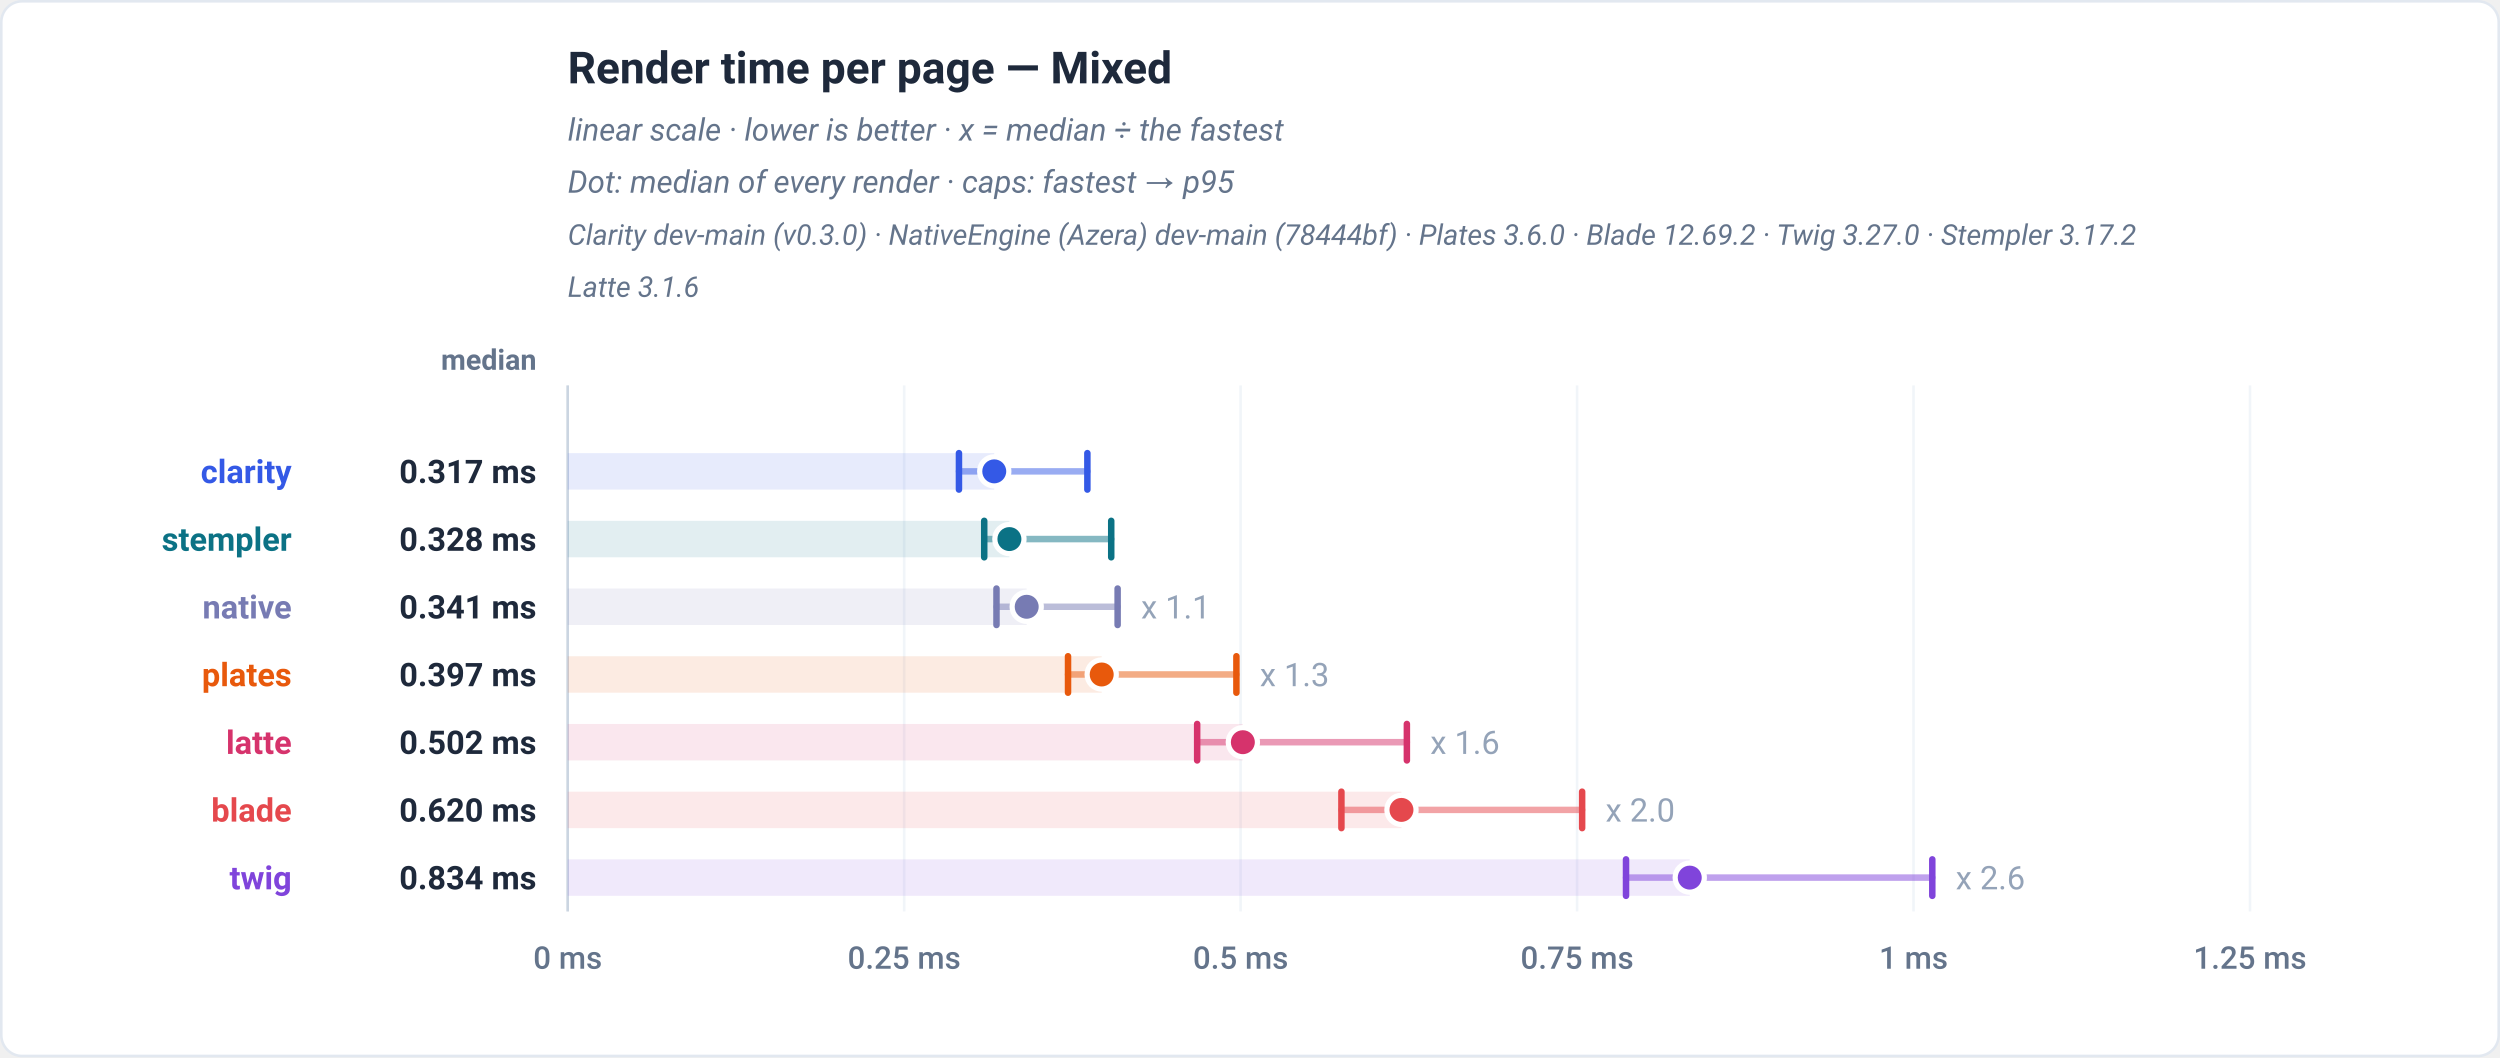
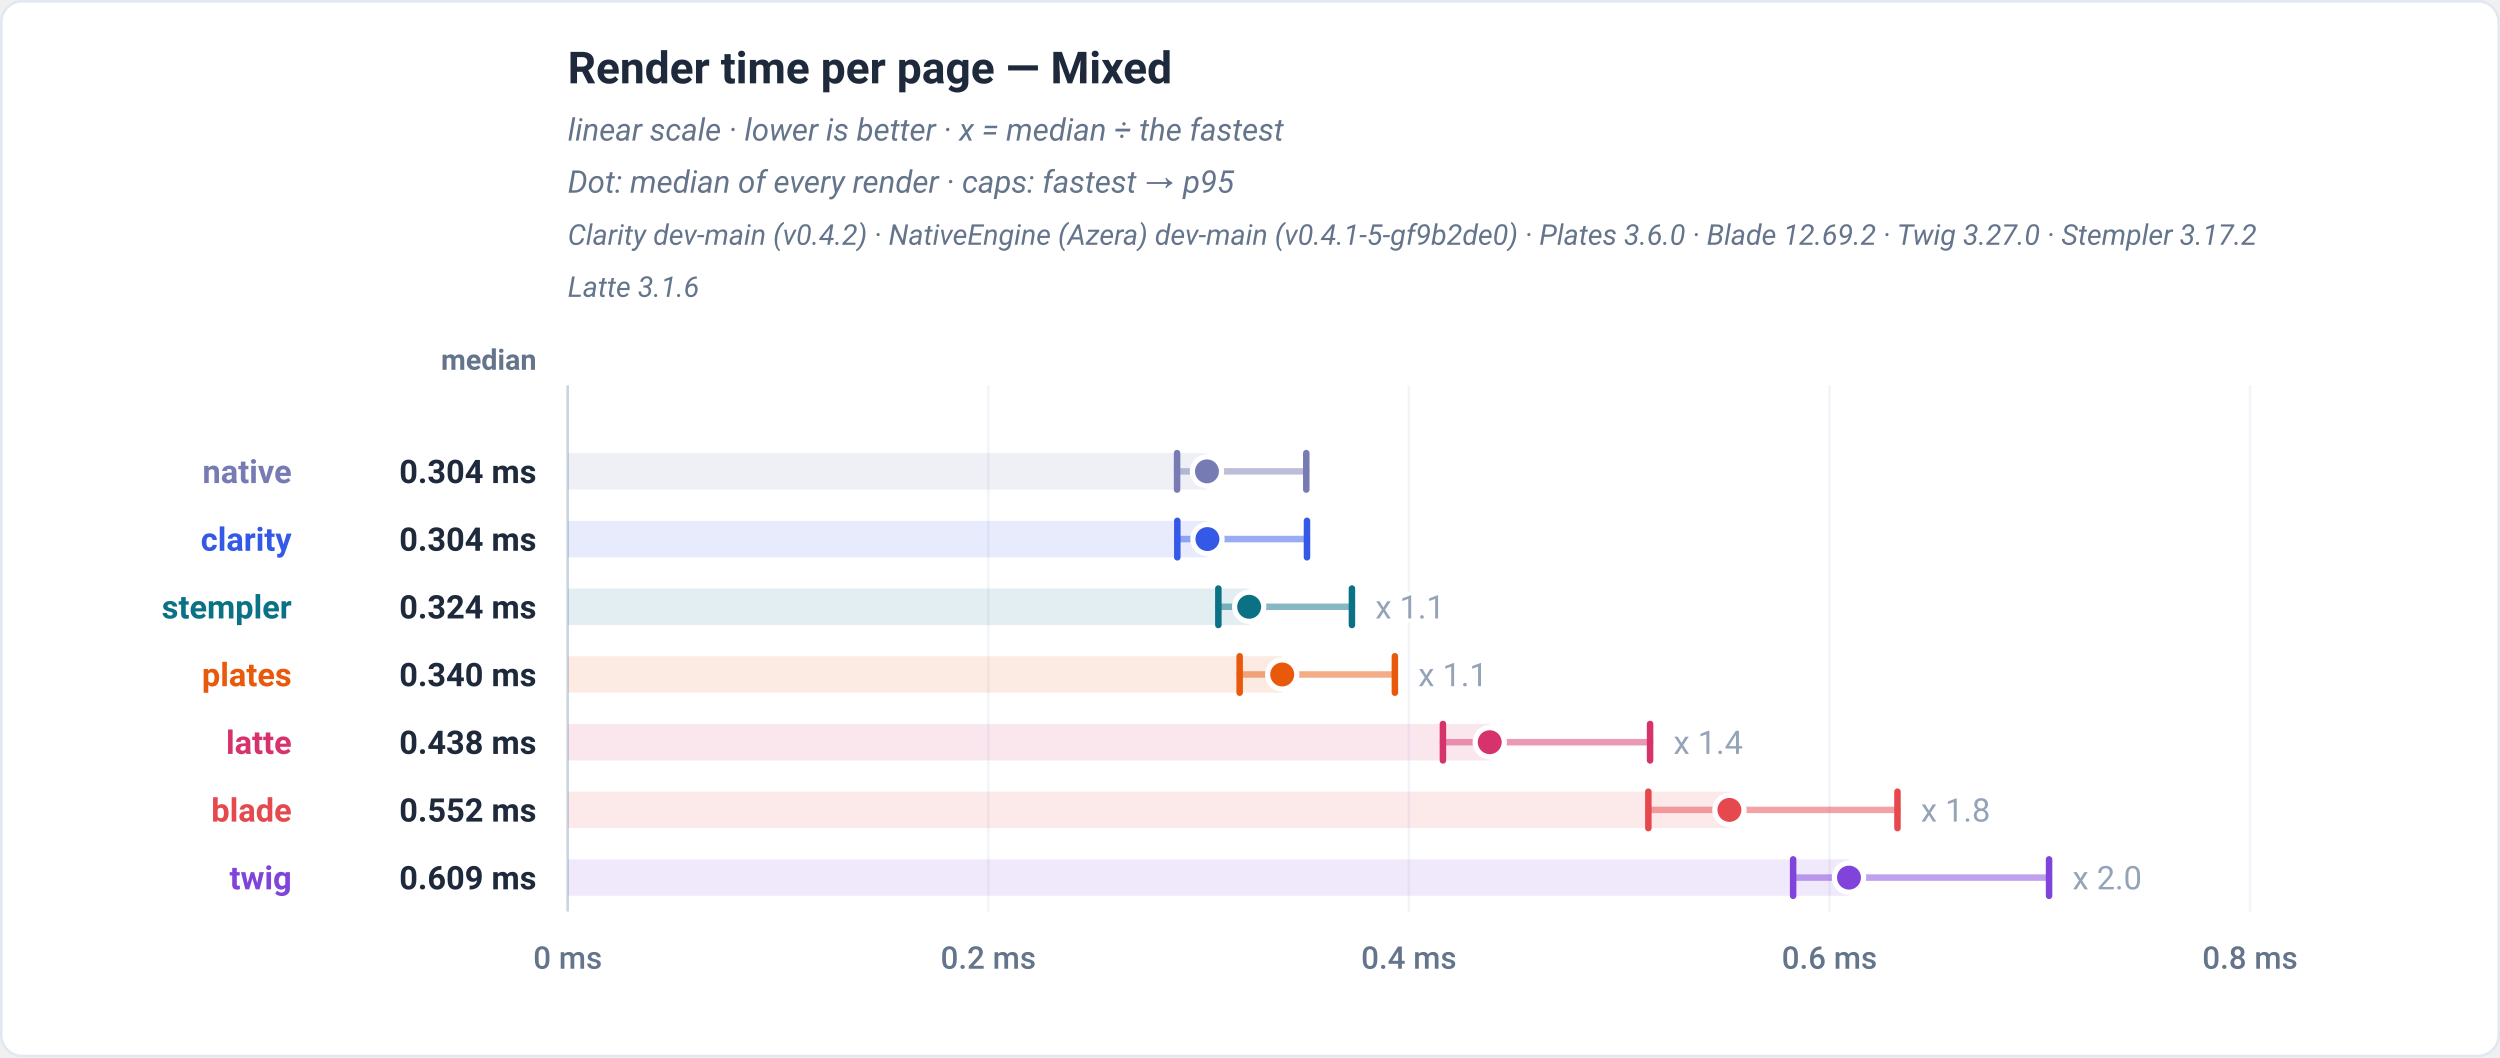
<svg xmlns="http://www.w3.org/2000/svg" viewBox="0 0 960 406" width="960" height="406" role="img" font-family="-apple-system,BlinkMacSystemFont,'Segoe UI',Roboto,Helvetica,Arial,sans-serif">
  <rect x="0.5" y="0.5" width="959" height="405" rx="8" fill="#ffffff" stroke="#e2e8f0" />
  <text x="218" y="32" font-family="-apple-system,BlinkMacSystemFont,'Segoe UI',Roboto,Helvetica,Arial,sans-serif" font-size="17" font-weight="700" fill="#1e293b" text-anchor="start">Render time per page — Mixed</text>
  <text x="218" y="54" font-family="-apple-system,BlinkMacSystemFont,'Segoe UI',Roboto,Helvetica,Arial,sans-serif" font-size="12" font-weight="400" fill="#64748b" text-anchor="start" font-style="italic">linear scale · lower is better · x = median ÷ the fastest</text>
  <text x="218" y="74" font-family="-apple-system,BlinkMacSystemFont,'Segoe UI',Roboto,Helvetica,Arial,sans-serif" font-size="12" font-weight="400" fill="#64748b" text-anchor="start" font-style="italic">Dot: median of every render · caps: fastest → p95</text>
-   <text x="218" y="94" font-family="-apple-system,BlinkMacSystemFont,'Segoe UI',Roboto,Helvetica,Arial,sans-serif" font-size="11" font-weight="400" fill="#64748b" text-anchor="start" font-style="italic">Clarity dev-main (v0.3.0) · NativeEngine (Azera) dev-main (78444bf) · Plates 3.6.0 · Blade 12.69.2 · Twig 3.27.0 · Stempler 3.17.2</text>
+   <text x="218" y="94" font-family="-apple-system,BlinkMacSystemFont,'Segoe UI',Roboto,Helvetica,Arial,sans-serif" font-size="11" font-weight="400" fill="#64748b" text-anchor="start" font-style="italic">Clarity dev-main (v0.4.2) · NativeEngine (Azera) dev-main (v0.4.1-5-gf9b2de0) · Plates 3.6.0 · Blade 12.69.2 · Twig 3.27.0 · Stempler 3.17.2</text>
  <text x="218" y="114" font-family="-apple-system,BlinkMacSystemFont,'Segoe UI',Roboto,Helvetica,Arial,sans-serif" font-size="11" font-weight="400" fill="#64748b" text-anchor="start" font-style="italic">Latte 3.1.6</text>
  <text x="206" y="142" font-family="-apple-system,BlinkMacSystemFont,'Segoe UI',Roboto,Helvetica,Arial,sans-serif" font-size="11" font-weight="600" fill="#64748b" text-anchor="end">median</text>
  <line x1="218" y1="148" x2="218" y2="350" stroke="#f1f5f9" stroke-width="1" />
  <text x="218" y="372" font-family="-apple-system,BlinkMacSystemFont,'Segoe UI',Roboto,Helvetica,Arial,sans-serif" font-size="12" font-weight="500" fill="#64748b" text-anchor="middle">0 ms</text>
-   <line x1="347.2" y1="148" x2="347.2" y2="350" stroke="#f1f5f9" stroke-width="1" />
-   <text x="347.2" y="372" font-family="-apple-system,BlinkMacSystemFont,'Segoe UI',Roboto,Helvetica,Arial,sans-serif" font-size="12" font-weight="500" fill="#64748b" text-anchor="middle">0.25 ms</text>
-   <line x1="476.4" y1="148" x2="476.4" y2="350" stroke="#f1f5f9" stroke-width="1" />
-   <text x="476.4" y="372" font-family="-apple-system,BlinkMacSystemFont,'Segoe UI',Roboto,Helvetica,Arial,sans-serif" font-size="12" font-weight="500" fill="#64748b" text-anchor="middle">0.5 ms</text>
-   <line x1="605.6" y1="148" x2="605.6" y2="350" stroke="#f1f5f9" stroke-width="1" />
-   <text x="605.6" y="372" font-family="-apple-system,BlinkMacSystemFont,'Segoe UI',Roboto,Helvetica,Arial,sans-serif" font-size="12" font-weight="500" fill="#64748b" text-anchor="middle">0.75 ms</text>
-   <line x1="734.8" y1="148" x2="734.8" y2="350" stroke="#f1f5f9" stroke-width="1" />
-   <text x="734.8" y="372" font-family="-apple-system,BlinkMacSystemFont,'Segoe UI',Roboto,Helvetica,Arial,sans-serif" font-size="12" font-weight="500" fill="#64748b" text-anchor="middle">1 ms</text>
+   <line x1="379.5" y1="148" x2="379.5" y2="350" stroke="#f1f5f9" stroke-width="1" />
+   <text x="379.5" y="372" font-family="-apple-system,BlinkMacSystemFont,'Segoe UI',Roboto,Helvetica,Arial,sans-serif" font-size="12" font-weight="500" fill="#64748b" text-anchor="middle">0.2 ms</text>
+   <line x1="541" y1="148" x2="541" y2="350" stroke="#f1f5f9" stroke-width="1" />
+   <text x="541" y="372" font-family="-apple-system,BlinkMacSystemFont,'Segoe UI',Roboto,Helvetica,Arial,sans-serif" font-size="12" font-weight="500" fill="#64748b" text-anchor="middle">0.4 ms</text>
+   <line x1="702.5" y1="148" x2="702.5" y2="350" stroke="#f1f5f9" stroke-width="1" />
+   <text x="702.5" y="372" font-family="-apple-system,BlinkMacSystemFont,'Segoe UI',Roboto,Helvetica,Arial,sans-serif" font-size="12" font-weight="500" fill="#64748b" text-anchor="middle">0.6 ms</text>
  <line x1="864" y1="148" x2="864" y2="350" stroke="#f1f5f9" stroke-width="1" />
-   <text x="864" y="372" font-family="-apple-system,BlinkMacSystemFont,'Segoe UI',Roboto,Helvetica,Arial,sans-serif" font-size="12" font-weight="500" fill="#64748b" text-anchor="middle">1.25 ms</text>
+   <text x="864" y="372" font-family="-apple-system,BlinkMacSystemFont,'Segoe UI',Roboto,Helvetica,Arial,sans-serif" font-size="12" font-weight="500" fill="#64748b" text-anchor="middle">0.8 ms</text>
  <line x1="218" y1="148" x2="218" y2="350" stroke="#cbd5e1" stroke-width="1" />
-   <rect x="218" y="174" width="163.79" height="14" fill="#3459e6" fill-opacity="0.12" />
-   <line x1="368.24" y1="181" x2="417.55" y2="181" stroke="#3459e6" stroke-width="2.5" stroke-linecap="round" opacity="0.5" />
-   <line x1="368.24" y1="174" x2="368.24" y2="188" stroke="#3459e6" stroke-width="2.5" stroke-linecap="round" />
-   <line x1="417.55" y1="174" x2="417.55" y2="188" stroke="#3459e6" stroke-width="2.5" stroke-linecap="round" />
-   <circle cx="381.79" cy="181" r="5.6" fill="#3459e6" stroke="#ffffff" stroke-width="2" />
-   <text x="112" y="185.5" font-family="-apple-system,BlinkMacSystemFont,'Segoe UI',Roboto,Helvetica,Arial,sans-serif" font-size="12.5" font-weight="700" fill="#3459e6" text-anchor="end">clarity</text>
-   <text x="206" y="185.5" font-family="-apple-system,BlinkMacSystemFont,'Segoe UI',Roboto,Helvetica,Arial,sans-serif" font-size="12.5" font-weight="700" fill="#1e293b" text-anchor="end">0.317 ms</text>
-   <rect x="218" y="200" width="169.61" height="14" fill="#0b7285" fill-opacity="0.12" />
-   <line x1="377.94" y1="207" x2="426.71" y2="207" stroke="#0b7285" stroke-width="2.5" stroke-linecap="round" opacity="0.5" />
-   <line x1="377.94" y1="200" x2="377.94" y2="214" stroke="#0b7285" stroke-width="2.5" stroke-linecap="round" />
-   <line x1="426.71" y1="200" x2="426.71" y2="214" stroke="#0b7285" stroke-width="2.5" stroke-linecap="round" />
-   <circle cx="387.61" cy="207" r="5.6" fill="#0b7285" stroke="#ffffff" stroke-width="2" />
-   <text x="112" y="211.5" font-family="-apple-system,BlinkMacSystemFont,'Segoe UI',Roboto,Helvetica,Arial,sans-serif" font-size="12.5" font-weight="700" fill="#0b7285" text-anchor="end">stempler</text>
-   <text x="206" y="211.5" font-family="-apple-system,BlinkMacSystemFont,'Segoe UI',Roboto,Helvetica,Arial,sans-serif" font-size="12.5" font-weight="700" fill="#1e293b" text-anchor="end">0.328 ms</text>
-   <rect x="218" y="226" width="176.25" height="14" fill="#777bb3" fill-opacity="0.12" />
-   <line x1="382.65" y1="233" x2="429.17" y2="233" stroke="#777bb3" stroke-width="2.5" stroke-linecap="round" opacity="0.5" />
-   <line x1="382.65" y1="226" x2="382.65" y2="240" stroke="#777bb3" stroke-width="2.5" stroke-linecap="round" />
-   <line x1="429.17" y1="226" x2="429.17" y2="240" stroke="#777bb3" stroke-width="2.5" stroke-linecap="round" />
-   <circle cx="394.25" cy="233" r="5.6" fill="#777bb3" stroke="#ffffff" stroke-width="2" />
-   <text x="438.17" y="237.5" font-family="-apple-system,BlinkMacSystemFont,'Segoe UI',Roboto,Helvetica,Arial,sans-serif" font-size="12.5" font-weight="400" fill="#94a3b8" text-anchor="start" stroke="#ffffff" stroke-width="3" paint-order="stroke" stroke-linejoin="round">x 1.1</text>
-   <text x="112" y="237.5" font-family="-apple-system,BlinkMacSystemFont,'Segoe UI',Roboto,Helvetica,Arial,sans-serif" font-size="12.5" font-weight="700" fill="#777bb3" text-anchor="end">native</text>
-   <text x="206" y="237.5" font-family="-apple-system,BlinkMacSystemFont,'Segoe UI',Roboto,Helvetica,Arial,sans-serif" font-size="12.5" font-weight="700" fill="#1e293b" text-anchor="end">0.341 ms</text>
-   <rect x="218" y="252" width="205.05" height="14" fill="#e8590c" fill-opacity="0.12" />
-   <line x1="410.12" y1="259" x2="474.78" y2="259" stroke="#e8590c" stroke-width="2.5" stroke-linecap="round" opacity="0.5" />
-   <line x1="410.12" y1="252" x2="410.12" y2="266" stroke="#e8590c" stroke-width="2.5" stroke-linecap="round" />
-   <line x1="474.78" y1="252" x2="474.78" y2="266" stroke="#e8590c" stroke-width="2.5" stroke-linecap="round" />
-   <circle cx="423.05" cy="259" r="5.6" fill="#e8590c" stroke="#ffffff" stroke-width="2" />
-   <text x="483.78" y="263.5" font-family="-apple-system,BlinkMacSystemFont,'Segoe UI',Roboto,Helvetica,Arial,sans-serif" font-size="12.5" font-weight="400" fill="#94a3b8" text-anchor="start" stroke="#ffffff" stroke-width="3" paint-order="stroke" stroke-linejoin="round">x 1.3</text>
+   <rect x="218" y="174" width="245.47" height="14" fill="#777bb3" fill-opacity="0.12" />
+   <line x1="452" y1="181" x2="501.61" y2="181" stroke="#777bb3" stroke-width="2.5" stroke-linecap="round" opacity="0.5" />
+   <line x1="452" y1="174" x2="452" y2="188" stroke="#777bb3" stroke-width="2.5" stroke-linecap="round" />
+   <line x1="501.61" y1="174" x2="501.61" y2="188" stroke="#777bb3" stroke-width="2.5" stroke-linecap="round" />
+   <circle cx="463.47" cy="181" r="5.6" fill="#777bb3" stroke="#ffffff" stroke-width="2" />
+   <text x="112" y="185.5" font-family="-apple-system,BlinkMacSystemFont,'Segoe UI',Roboto,Helvetica,Arial,sans-serif" font-size="12.5" font-weight="700" fill="#777bb3" text-anchor="end">native</text>
+   <text x="206" y="185.5" font-family="-apple-system,BlinkMacSystemFont,'Segoe UI',Roboto,Helvetica,Arial,sans-serif" font-size="12.5" font-weight="700" fill="#1e293b" text-anchor="end">0.304 ms</text>
+   <rect x="218" y="200" width="245.65" height="14" fill="#3459e6" fill-opacity="0.12" />
+   <line x1="452.09" y1="207" x2="501.88" y2="207" stroke="#3459e6" stroke-width="2.5" stroke-linecap="round" opacity="0.5" />
+   <line x1="452.09" y1="200" x2="452.09" y2="214" stroke="#3459e6" stroke-width="2.5" stroke-linecap="round" />
+   <line x1="501.88" y1="200" x2="501.88" y2="214" stroke="#3459e6" stroke-width="2.5" stroke-linecap="round" />
+   <circle cx="463.65" cy="207" r="5.6" fill="#3459e6" stroke="#ffffff" stroke-width="2" />
+   <text x="112" y="211.5" font-family="-apple-system,BlinkMacSystemFont,'Segoe UI',Roboto,Helvetica,Arial,sans-serif" font-size="12.5" font-weight="700" fill="#3459e6" text-anchor="end">clarity</text>
+   <text x="206" y="211.5" font-family="-apple-system,BlinkMacSystemFont,'Segoe UI',Roboto,Helvetica,Arial,sans-serif" font-size="12.5" font-weight="700" fill="#1e293b" text-anchor="end">0.304 ms</text>
+   <rect x="218" y="226" width="261.67" height="14" fill="#0b7285" fill-opacity="0.12" />
+   <line x1="467.85" y1="233" x2="519.14" y2="233" stroke="#0b7285" stroke-width="2.5" stroke-linecap="round" opacity="0.5" />
+   <line x1="467.85" y1="226" x2="467.85" y2="240" stroke="#0b7285" stroke-width="2.5" stroke-linecap="round" />
+   <line x1="519.14" y1="226" x2="519.14" y2="240" stroke="#0b7285" stroke-width="2.5" stroke-linecap="round" />
+   <circle cx="479.67" cy="233" r="5.6" fill="#0b7285" stroke="#ffffff" stroke-width="2" />
+   <text x="528.14" y="237.5" font-family="-apple-system,BlinkMacSystemFont,'Segoe UI',Roboto,Helvetica,Arial,sans-serif" font-size="12.5" font-weight="400" fill="#94a3b8" text-anchor="start" stroke="#ffffff" stroke-width="3" paint-order="stroke" stroke-linejoin="round">x 1.1</text>
+   <text x="112" y="237.5" font-family="-apple-system,BlinkMacSystemFont,'Segoe UI',Roboto,Helvetica,Arial,sans-serif" font-size="12.5" font-weight="700" fill="#0b7285" text-anchor="end">stempler</text>
+   <text x="206" y="237.5" font-family="-apple-system,BlinkMacSystemFont,'Segoe UI',Roboto,Helvetica,Arial,sans-serif" font-size="12.5" font-weight="700" fill="#1e293b" text-anchor="end">0.324 ms</text>
+   <rect x="218" y="252" width="274.37" height="14" fill="#e8590c" fill-opacity="0.12" />
+   <line x1="476.03" y1="259" x2="535.63" y2="259" stroke="#e8590c" stroke-width="2.5" stroke-linecap="round" opacity="0.5" />
+   <line x1="476.03" y1="252" x2="476.03" y2="266" stroke="#e8590c" stroke-width="2.5" stroke-linecap="round" />
+   <line x1="535.63" y1="252" x2="535.63" y2="266" stroke="#e8590c" stroke-width="2.5" stroke-linecap="round" />
+   <circle cx="492.37" cy="259" r="5.6" fill="#e8590c" stroke="#ffffff" stroke-width="2" />
+   <text x="544.63" y="263.5" font-family="-apple-system,BlinkMacSystemFont,'Segoe UI',Roboto,Helvetica,Arial,sans-serif" font-size="12.5" font-weight="400" fill="#94a3b8" text-anchor="start" stroke="#ffffff" stroke-width="3" paint-order="stroke" stroke-linejoin="round">x 1.1</text>
  <text x="112" y="263.5" font-family="-apple-system,BlinkMacSystemFont,'Segoe UI',Roboto,Helvetica,Arial,sans-serif" font-size="12.5" font-weight="700" fill="#e8590c" text-anchor="end">plates</text>
-   <text x="206" y="263.5" font-family="-apple-system,BlinkMacSystemFont,'Segoe UI',Roboto,Helvetica,Arial,sans-serif" font-size="12.5" font-weight="700" fill="#1e293b" text-anchor="end">0.397 ms</text>
-   <rect x="218" y="278" width="259.25" height="14" fill="#d6336c" fill-opacity="0.12" />
-   <line x1="459.71" y1="285" x2="540.24" y2="285" stroke="#d6336c" stroke-width="2.5" stroke-linecap="round" opacity="0.5" />
-   <line x1="459.71" y1="278" x2="459.71" y2="292" stroke="#d6336c" stroke-width="2.5" stroke-linecap="round" />
-   <line x1="540.24" y1="278" x2="540.24" y2="292" stroke="#d6336c" stroke-width="2.5" stroke-linecap="round" />
-   <circle cx="477.25" cy="285" r="5.6" fill="#d6336c" stroke="#ffffff" stroke-width="2" />
-   <text x="549.24" y="289.5" font-family="-apple-system,BlinkMacSystemFont,'Segoe UI',Roboto,Helvetica,Arial,sans-serif" font-size="12.5" font-weight="400" fill="#94a3b8" text-anchor="start" stroke="#ffffff" stroke-width="3" paint-order="stroke" stroke-linejoin="round">x 1.6</text>
+   <text x="206" y="263.5" font-family="-apple-system,BlinkMacSystemFont,'Segoe UI',Roboto,Helvetica,Arial,sans-serif" font-size="12.5" font-weight="700" fill="#1e293b" text-anchor="end">0.340 ms</text>
+   <rect x="218" y="278" width="354.05" height="14" fill="#d6336c" fill-opacity="0.12" />
+   <line x1="554.08" y1="285" x2="633.63" y2="285" stroke="#d6336c" stroke-width="2.5" stroke-linecap="round" opacity="0.5" />
+   <line x1="554.08" y1="278" x2="554.08" y2="292" stroke="#d6336c" stroke-width="2.5" stroke-linecap="round" />
+   <line x1="633.63" y1="278" x2="633.63" y2="292" stroke="#d6336c" stroke-width="2.5" stroke-linecap="round" />
+   <circle cx="572.05" cy="285" r="5.6" fill="#d6336c" stroke="#ffffff" stroke-width="2" />
+   <text x="642.63" y="289.5" font-family="-apple-system,BlinkMacSystemFont,'Segoe UI',Roboto,Helvetica,Arial,sans-serif" font-size="12.5" font-weight="400" fill="#94a3b8" text-anchor="start" stroke="#ffffff" stroke-width="3" paint-order="stroke" stroke-linejoin="round">x 1.4</text>
  <text x="112" y="289.5" font-family="-apple-system,BlinkMacSystemFont,'Segoe UI',Roboto,Helvetica,Arial,sans-serif" font-size="12.5" font-weight="700" fill="#d6336c" text-anchor="end">latte</text>
-   <text x="206" y="289.5" font-family="-apple-system,BlinkMacSystemFont,'Segoe UI',Roboto,Helvetica,Arial,sans-serif" font-size="12.5" font-weight="700" fill="#1e293b" text-anchor="end">0.502 ms</text>
-   <rect x="218" y="304" width="320.16" height="14" fill="#e5484d" fill-opacity="0.12" />
-   <line x1="515.1" y1="311" x2="607.54" y2="311" stroke="#e5484d" stroke-width="2.5" stroke-linecap="round" opacity="0.5" />
-   <line x1="515.1" y1="304" x2="515.1" y2="318" stroke="#e5484d" stroke-width="2.5" stroke-linecap="round" />
-   <line x1="607.54" y1="304" x2="607.54" y2="318" stroke="#e5484d" stroke-width="2.5" stroke-linecap="round" />
-   <circle cx="538.16" cy="311" r="5.6" fill="#e5484d" stroke="#ffffff" stroke-width="2" />
-   <text x="616.54" y="315.5" font-family="-apple-system,BlinkMacSystemFont,'Segoe UI',Roboto,Helvetica,Arial,sans-serif" font-size="12.5" font-weight="400" fill="#94a3b8" text-anchor="start" stroke="#ffffff" stroke-width="3" paint-order="stroke" stroke-linejoin="round">x 2.0</text>
+   <text x="206" y="289.5" font-family="-apple-system,BlinkMacSystemFont,'Segoe UI',Roboto,Helvetica,Arial,sans-serif" font-size="12.5" font-weight="700" fill="#1e293b" text-anchor="end">0.438 ms</text>
+   <rect x="218" y="304" width="446.09" height="14" fill="#e5484d" fill-opacity="0.12" />
+   <line x1="632.97" y1="311" x2="728.63" y2="311" stroke="#e5484d" stroke-width="2.5" stroke-linecap="round" opacity="0.5" />
+   <line x1="632.97" y1="304" x2="632.97" y2="318" stroke="#e5484d" stroke-width="2.5" stroke-linecap="round" />
+   <line x1="728.63" y1="304" x2="728.63" y2="318" stroke="#e5484d" stroke-width="2.5" stroke-linecap="round" />
+   <circle cx="664.09" cy="311" r="5.6" fill="#e5484d" stroke="#ffffff" stroke-width="2" />
+   <text x="737.63" y="315.5" font-family="-apple-system,BlinkMacSystemFont,'Segoe UI',Roboto,Helvetica,Arial,sans-serif" font-size="12.5" font-weight="400" fill="#94a3b8" text-anchor="start" stroke="#ffffff" stroke-width="3" paint-order="stroke" stroke-linejoin="round">x 1.8</text>
  <text x="112" y="315.5" font-family="-apple-system,BlinkMacSystemFont,'Segoe UI',Roboto,Helvetica,Arial,sans-serif" font-size="12.5" font-weight="700" fill="#e5484d" text-anchor="end">blade</text>
-   <text x="206" y="315.5" font-family="-apple-system,BlinkMacSystemFont,'Segoe UI',Roboto,Helvetica,Arial,sans-serif" font-size="12.5" font-weight="700" fill="#1e293b" text-anchor="end">0.620 ms</text>
-   <rect x="218" y="330" width="430.86" height="14" fill="#8044db" fill-opacity="0.12" />
-   <line x1="624.39" y1="337" x2="742" y2="337" stroke="#8044db" stroke-width="2.5" stroke-linecap="round" opacity="0.5" />
-   <line x1="624.39" y1="330" x2="624.39" y2="344" stroke="#8044db" stroke-width="2.5" stroke-linecap="round" />
-   <line x1="742" y1="330" x2="742" y2="344" stroke="#8044db" stroke-width="2.5" stroke-linecap="round" />
-   <circle cx="648.86" cy="337" r="5.6" fill="#8044db" stroke="#ffffff" stroke-width="2" />
-   <text x="751" y="341.5" font-family="-apple-system,BlinkMacSystemFont,'Segoe UI',Roboto,Helvetica,Arial,sans-serif" font-size="12.5" font-weight="400" fill="#94a3b8" text-anchor="start" stroke="#ffffff" stroke-width="3" paint-order="stroke" stroke-linejoin="round">x 2.6</text>
+   <text x="206" y="315.5" font-family="-apple-system,BlinkMacSystemFont,'Segoe UI',Roboto,Helvetica,Arial,sans-serif" font-size="12.5" font-weight="700" fill="#1e293b" text-anchor="end">0.552 ms</text>
+   <rect x="218" y="330" width="492.01" height="14" fill="#8044db" fill-opacity="0.12" />
+   <line x1="688.56" y1="337" x2="786.84" y2="337" stroke="#8044db" stroke-width="2.5" stroke-linecap="round" opacity="0.5" />
+   <line x1="688.56" y1="330" x2="688.56" y2="344" stroke="#8044db" stroke-width="2.5" stroke-linecap="round" />
+   <line x1="786.84" y1="330" x2="786.84" y2="344" stroke="#8044db" stroke-width="2.5" stroke-linecap="round" />
+   <circle cx="710.01" cy="337" r="5.6" fill="#8044db" stroke="#ffffff" stroke-width="2" />
+   <text x="795.84" y="341.5" font-family="-apple-system,BlinkMacSystemFont,'Segoe UI',Roboto,Helvetica,Arial,sans-serif" font-size="12.5" font-weight="400" fill="#94a3b8" text-anchor="start" stroke="#ffffff" stroke-width="3" paint-order="stroke" stroke-linejoin="round">x 2.0</text>
  <text x="112" y="341.5" font-family="-apple-system,BlinkMacSystemFont,'Segoe UI',Roboto,Helvetica,Arial,sans-serif" font-size="12.5" font-weight="700" fill="#8044db" text-anchor="end">twig</text>
-   <text x="206" y="341.5" font-family="-apple-system,BlinkMacSystemFont,'Segoe UI',Roboto,Helvetica,Arial,sans-serif" font-size="12.5" font-weight="700" fill="#1e293b" text-anchor="end">0.834 ms</text>
+   <text x="206" y="341.5" font-family="-apple-system,BlinkMacSystemFont,'Segoe UI',Roboto,Helvetica,Arial,sans-serif" font-size="12.5" font-weight="700" fill="#1e293b" text-anchor="end">0.609 ms</text>
</svg>
